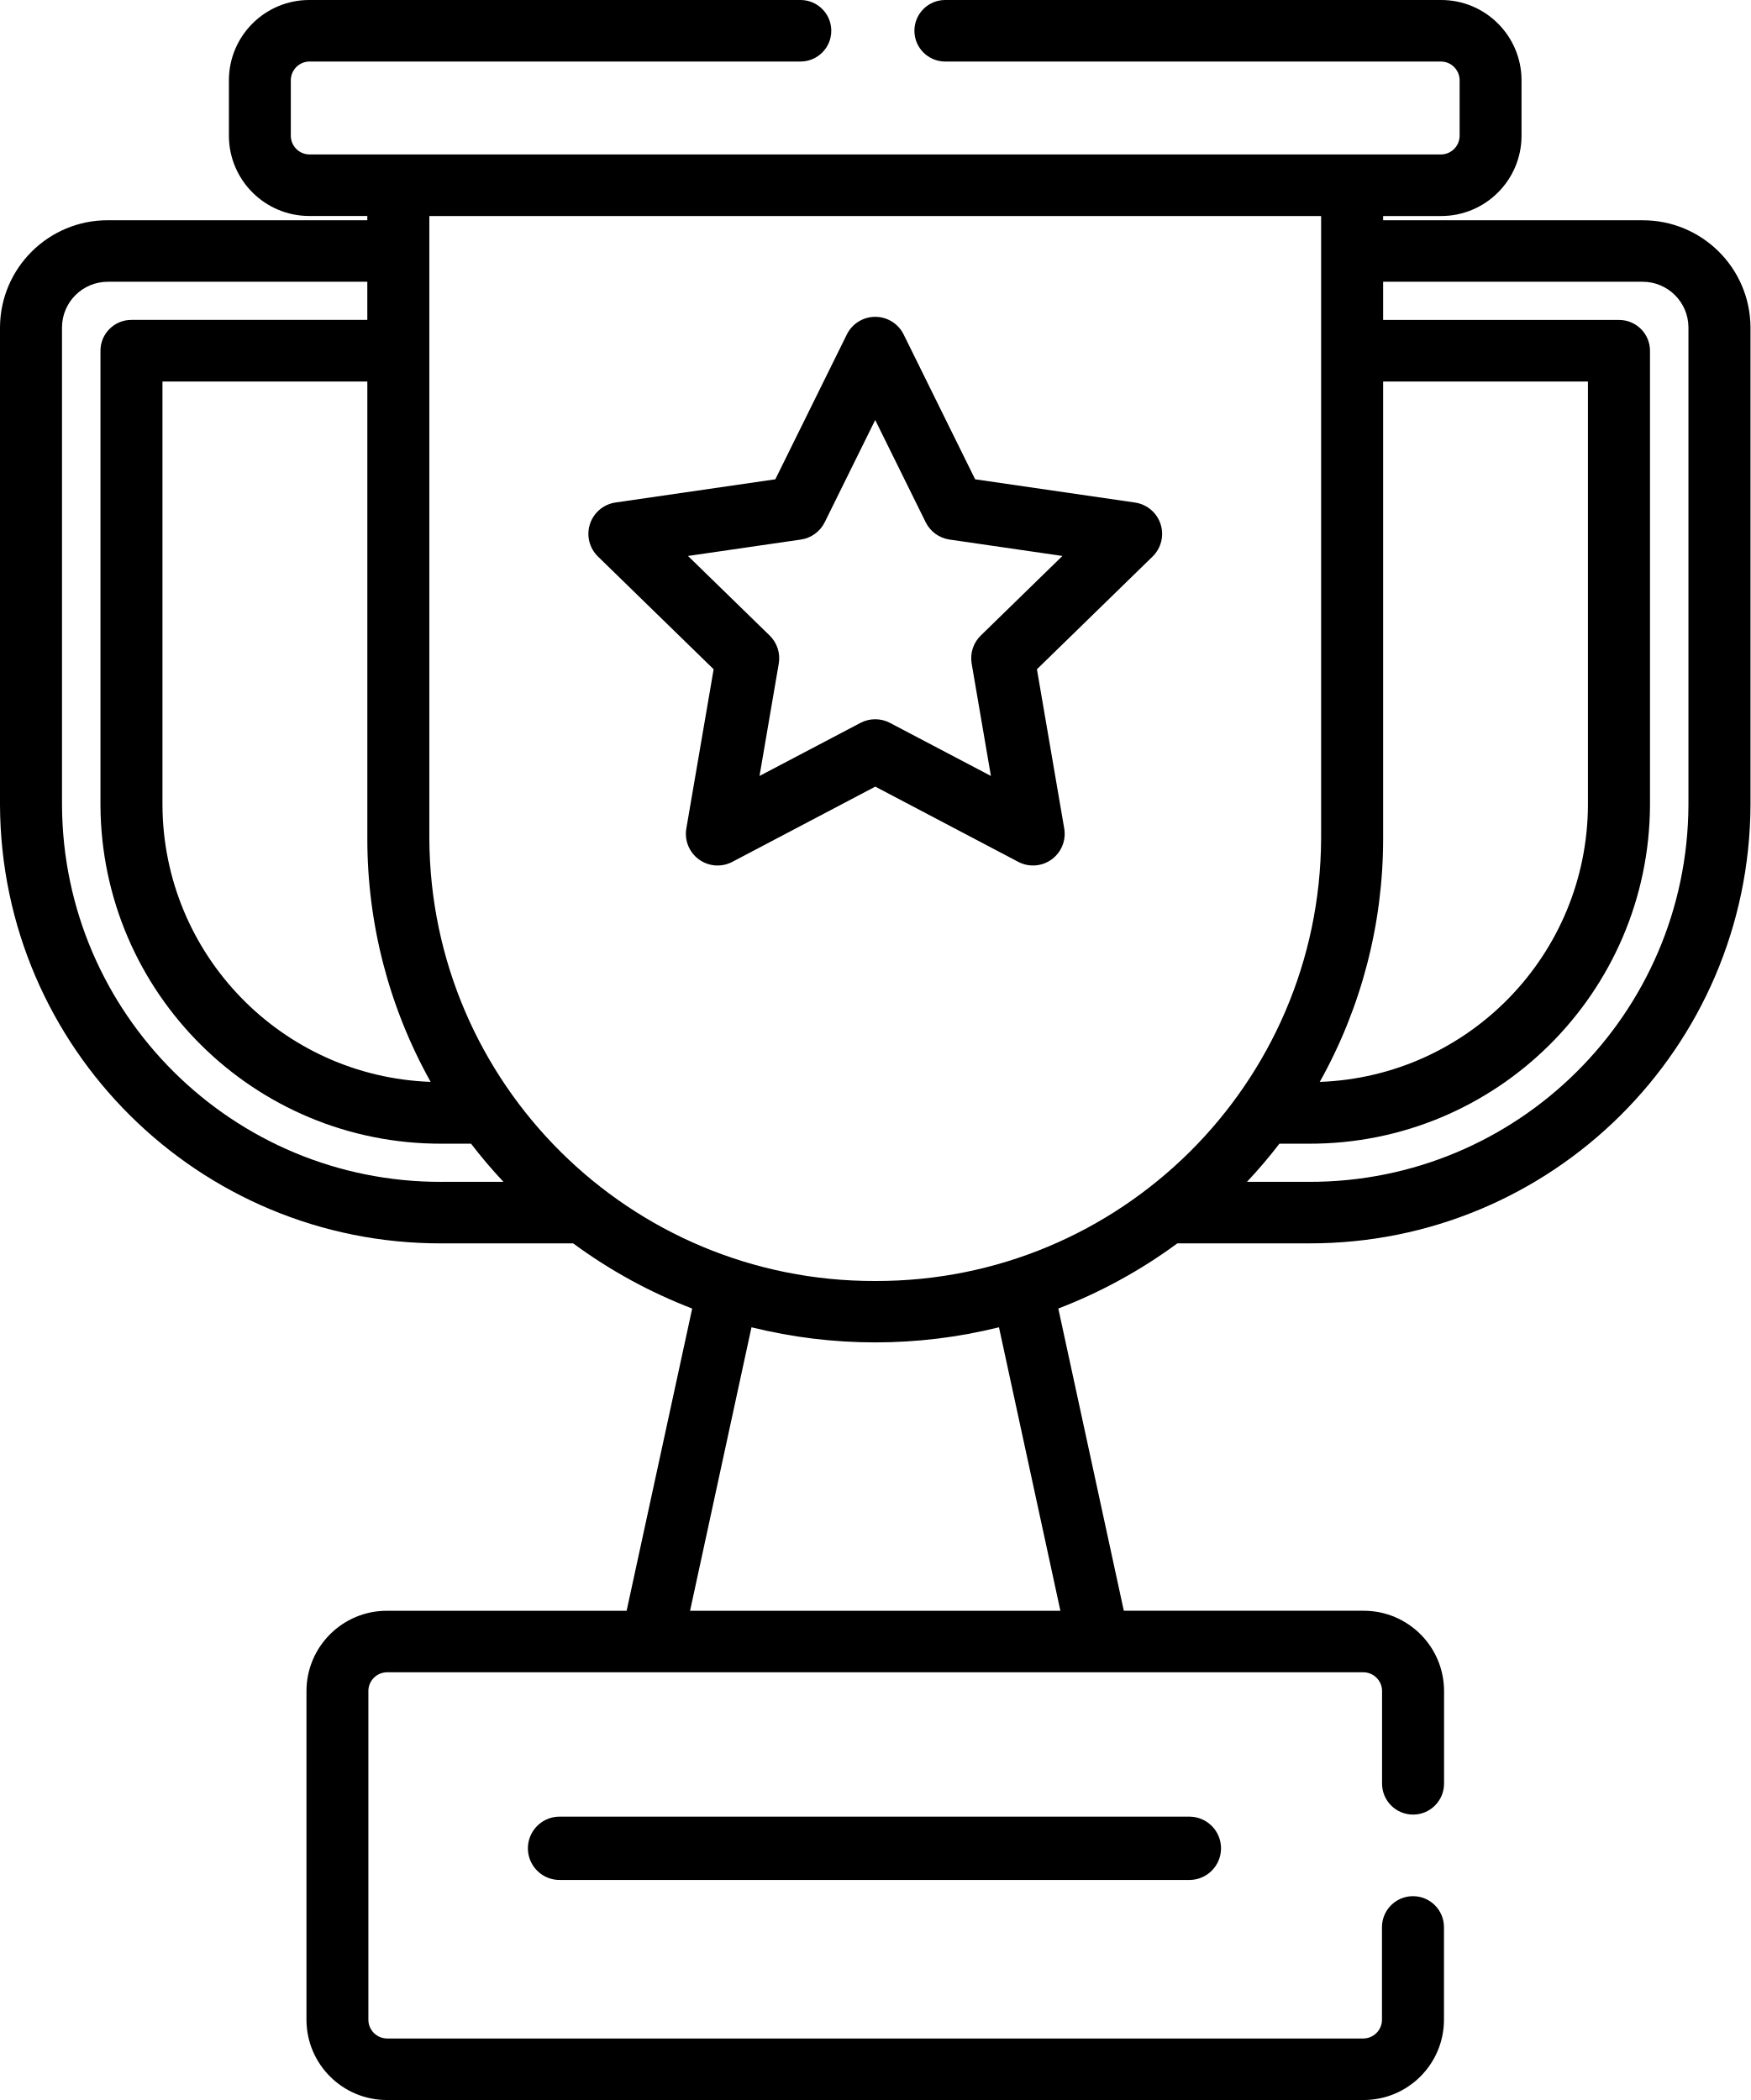
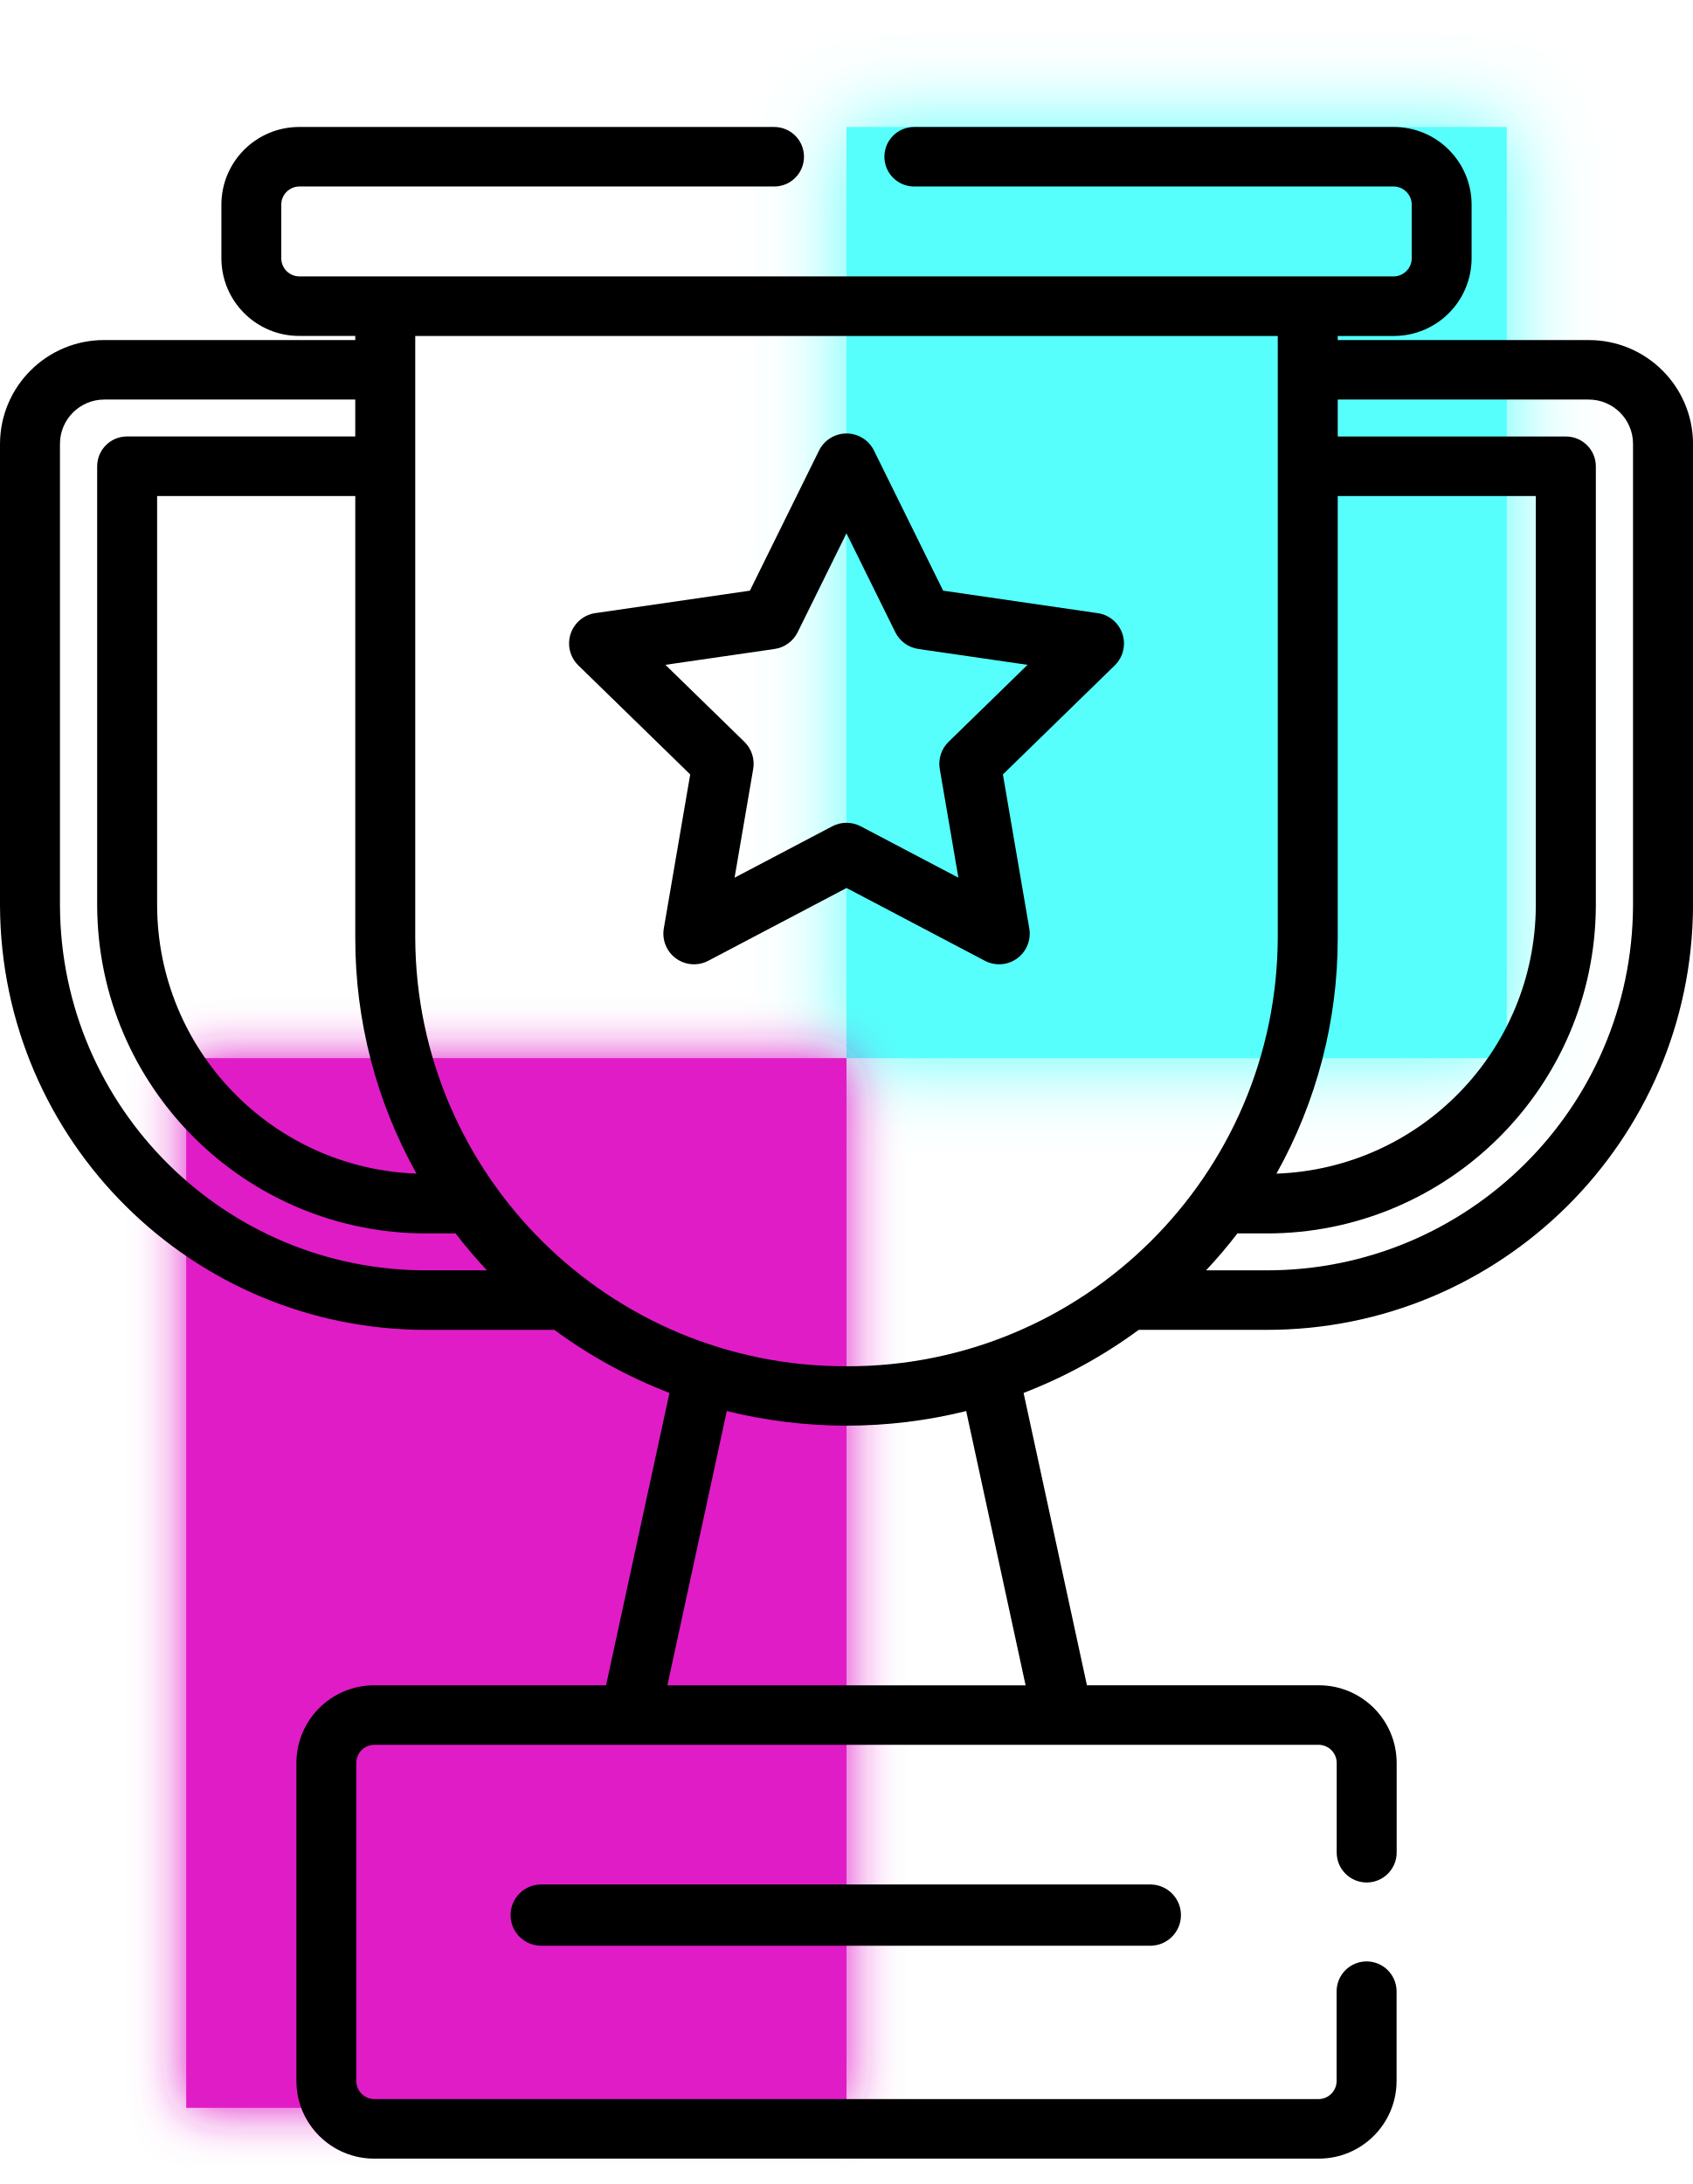
- <svg xmlns="http://www.w3.org/2000/svg" width="100" height="120" viewBox="0 0 100 120">
-   <g id="ranked" transform="translate(-44.248)">
-     <g id="Grupo_341" data-name="Grupo 341" transform="translate(44.248)">
-       <g id="Grupo_340" data-name="Grupo 340">
-         <path id="Trazado_148" data-name="Trazado 148" d="M138.082,12.587H123.264v-.243h3.307a4.593,4.593,0,0,0,4.6-4.571v-3.2A4.593,4.593,0,0,0,126.571,0H98.245a1.758,1.758,0,1,0,0,3.516h28.326a1.073,1.073,0,0,1,1.063,1.055v3.2a1.073,1.073,0,0,1-1.063,1.055H61.925a1.073,1.073,0,0,1-1.063-1.055v-3.2a1.073,1.073,0,0,1,1.063-1.055H89.98A1.758,1.758,0,1,0,89.98,0H61.925a4.593,4.593,0,0,0-4.6,4.571v3.2a4.593,4.593,0,0,0,4.6,4.571h3.307v.243H50.415a6.151,6.151,0,0,0-6.167,6.121v27.3A25.163,25.163,0,0,0,69.476,71.05h7.516a29.073,29.073,0,0,0,6.8,3.725L80.046,92.044H66.356a4.593,4.593,0,0,0-4.6,4.571v18.815a4.593,4.593,0,0,0,4.6,4.571H122.14a4.593,4.593,0,0,0,4.6-4.571v-5.306a1.771,1.771,0,0,0-3.542,0v5.306a1.073,1.073,0,0,1-1.063,1.055H66.356a1.073,1.073,0,0,1-1.063-1.055V96.614a1.073,1.073,0,0,1,1.063-1.055h55.784a1.073,1.073,0,0,1,1.063,1.055v5.306a1.771,1.771,0,0,0,3.542,0V96.614a4.593,4.593,0,0,0-4.6-4.571H108.45l-3.742-17.269a29.056,29.056,0,0,0,6.8-3.725h7.515a25.163,25.163,0,0,0,25.228-25.041v-27.3A6.15,6.15,0,0,0,138.082,12.587ZM65.233,21.8V47.911a28.45,28.45,0,0,0,3.617,13.911A15.9,15.9,0,0,1,53.529,46.009V21.8Zm4.243,45.735A21.631,21.631,0,0,1,47.79,46.009v-27.3A2.618,2.618,0,0,1,50.415,16.1H65.232v2.18H51.758a1.764,1.764,0,0,0-1.771,1.758V46.009A19.439,19.439,0,0,0,69.476,65.354h1.682q.872,1.136,1.852,2.18H69.476Zm35.351,24.51H83.67l3.509-16.2a29.382,29.382,0,0,0,14.139,0ZM94.248,73.2A25.41,25.41,0,0,1,68.775,47.911V12.345h50.947V47.911A25.41,25.41,0,0,1,94.248,73.2Zm29.016-25.285V21.8h11.7v24.21a15.9,15.9,0,0,1-15.32,15.813A28.455,28.455,0,0,0,123.264,47.911ZM119.02,67.534h-3.534q.979-1.043,1.853-2.18h1.682A19.439,19.439,0,0,0,138.51,46.009V20.041a1.764,1.764,0,0,0-1.771-1.758H123.264V16.1h14.818a2.618,2.618,0,0,1,2.624,2.605v27.3h0A21.631,21.631,0,0,1,119.02,67.534Z" transform="translate(-44.248)" />
+ <svg xmlns="http://www.w3.org/2000/svg" width="100" height="129" viewBox="0 0 100 129">
+   <defs>
+     <filter id="Rectangle_Copy_19" x="42.5" y="0" width="54" height="70" filterUnits="userSpaceOnUse">
+       <feOffset input="SourceAlpha" />
+       <feGaussianBlur stdDeviation="2.5" result="blur" />
+       <feFlood flood-color="#56fffb" />
+       <feComposite operator="in" in2="blur" />
+       <feComposite in="SourceGraphic" />
+     </filter>
+     <filter id="Rectangle_Copy_22" x="6.5" y="58" width="48" height="71" filterUnits="userSpaceOnUse">
+       <feOffset input="SourceAlpha" />
+       <feGaussianBlur stdDeviation="1.5" result="blur-2" />
+       <feFlood flood-color="#e01ac7" />
+       <feComposite operator="in" in2="blur-2" />
+       <feComposite in="SourceGraphic" />
+     </filter>
+   </defs>
+   <g id="Grupo_411" data-name="Grupo 411" transform="translate(-195 -1049.5)">
+     <g transform="matrix(1, 0, 0, 1, 195, 1049.5)" filter="url(#Rectangle_Copy_19)">
+       <rect id="Rectangle_Copy_19-2" data-name="Rectangle Copy 19" width="39" height="55" transform="translate(50 7.5)" fill="#56fffb" />
+     </g>
+     <g transform="matrix(1, 0, 0, 1, 195, 1049.5)" filter="url(#Rectangle_Copy_22)">
+       <rect id="Rectangle_Copy_22-2" data-name="Rectangle Copy 22" width="39" height="62" transform="translate(11 62.5)" fill="#e01ac7" />
+     </g>
+     <g id="ranked" transform="translate(150.752 1057)">
+       <g id="Grupo_341" data-name="Grupo 341" transform="translate(44.248)">
+         <g id="Grupo_340" data-name="Grupo 340">
+           <path id="Trazado_148" data-name="Trazado 148" d="M138.082,12.587H123.264v-.243h3.307a4.593,4.593,0,0,0,4.6-4.571v-3.2A4.593,4.593,0,0,0,126.571,0H98.245a1.758,1.758,0,1,0,0,3.516h28.326a1.073,1.073,0,0,1,1.063,1.055v3.2a1.073,1.073,0,0,1-1.063,1.055H61.925a1.073,1.073,0,0,1-1.063-1.055v-3.2a1.073,1.073,0,0,1,1.063-1.055H89.98A1.758,1.758,0,1,0,89.98,0H61.925a4.593,4.593,0,0,0-4.6,4.571v3.2a4.593,4.593,0,0,0,4.6,4.571h3.307v.243H50.415a6.151,6.151,0,0,0-6.167,6.121v27.3A25.163,25.163,0,0,0,69.476,71.05h7.516a29.073,29.073,0,0,0,6.8,3.725L80.046,92.044H66.356a4.593,4.593,0,0,0-4.6,4.571v18.815a4.593,4.593,0,0,0,4.6,4.571H122.14a4.593,4.593,0,0,0,4.6-4.571v-5.306a1.771,1.771,0,0,0-3.542,0v5.306a1.073,1.073,0,0,1-1.063,1.055H66.356a1.073,1.073,0,0,1-1.063-1.055V96.614a1.073,1.073,0,0,1,1.063-1.055h55.784a1.073,1.073,0,0,1,1.063,1.055v5.306a1.771,1.771,0,0,0,3.542,0V96.614a4.593,4.593,0,0,0-4.6-4.571H108.45l-3.742-17.269a29.056,29.056,0,0,0,6.8-3.725h7.515a25.163,25.163,0,0,0,25.228-25.041v-27.3A6.15,6.15,0,0,0,138.082,12.587ZM65.233,21.8V47.911a28.45,28.45,0,0,0,3.617,13.911A15.9,15.9,0,0,1,53.529,46.009V21.8Zm4.243,45.735A21.631,21.631,0,0,1,47.79,46.009v-27.3A2.618,2.618,0,0,1,50.415,16.1H65.232v2.18H51.758a1.764,1.764,0,0,0-1.771,1.758V46.009A19.439,19.439,0,0,0,69.476,65.354h1.682q.872,1.136,1.852,2.18H69.476Zm35.351,24.51H83.67l3.509-16.2a29.382,29.382,0,0,0,14.139,0ZM94.248,73.2A25.41,25.41,0,0,1,68.775,47.911V12.345h50.947V47.911A25.41,25.41,0,0,1,94.248,73.2Zm29.016-25.285V21.8h11.7v24.21a15.9,15.9,0,0,1-15.32,15.813A28.455,28.455,0,0,0,123.264,47.911ZM119.02,67.534h-3.534q.979-1.043,1.853-2.18h1.682A19.439,19.439,0,0,0,138.51,46.009V20.041a1.764,1.764,0,0,0-1.771-1.758H123.264V16.1h14.818a2.618,2.618,0,0,1,2.624,2.605v27.3h0A21.631,21.631,0,0,1,119.02,67.534Z" transform="translate(-44.248)" />
+         </g>
      </g>
-     </g>
-     <g id="Grupo_343" data-name="Grupo 343" transform="translate(74.45 103.809)">
-       <g id="Grupo_342" data-name="Grupo 342">
-         <path id="Trazado_149" data-name="Trazado 149" d="M211.691,444.86h-35.98a1.809,1.809,0,1,0,0,3.617h35.979a1.809,1.809,0,0,0,0-3.617Z" transform="translate(-173.903 -444.86)" />
+       <g id="Grupo_343" data-name="Grupo 343" transform="translate(74.45 103.809)">
+         <g id="Grupo_342" data-name="Grupo 342">
+           <path id="Trazado_149" data-name="Trazado 149" d="M211.691,444.86h-35.98a1.809,1.809,0,1,0,0,3.617h35.979a1.809,1.809,0,0,0,0-3.617Z" transform="translate(-173.903 -444.86)" />
+         </g>
      </g>
-     </g>
-     <g id="Grupo_345" data-name="Grupo 345" transform="translate(77.858 18.106)">
-       <g id="Grupo_344" data-name="Grupo 344">
-         <path id="Trazado_150" data-name="Trazado 150" d="M219.266,88.629,210.132,87.3l-4.085-8.277a1.81,1.81,0,0,0-3.244,0L198.718,87.3l-9.135,1.327a1.81,1.81,0,0,0-1,3.085l6.61,6.443-1.56,9.1a1.81,1.81,0,0,0,2.625,1.907l8.17-4.3,8.17,4.3a1.81,1.81,0,0,0,2.624-1.907l-1.56-9.1,6.61-6.443A1.81,1.81,0,0,0,219.266,88.629Zm-8.813,7.6a1.808,1.808,0,0,0-.52,1.6l1.1,6.423-5.768-3.033a1.81,1.81,0,0,0-1.683,0l-5.768,3.033,1.1-6.423a1.809,1.809,0,0,0-.52-1.6l-4.666-4.548,6.449-.937a1.808,1.808,0,0,0,1.362-.989l2.884-5.843,2.884,5.843a1.809,1.809,0,0,0,1.362.989l6.449.937Z" transform="translate(-188.034 -78.018)" />
+       <g id="Grupo_345" data-name="Grupo 345" transform="translate(77.858 18.106)">
+         <g id="Grupo_344" data-name="Grupo 344">
+           <path id="Trazado_150" data-name="Trazado 150" d="M219.266,88.629,210.132,87.3l-4.085-8.277a1.81,1.81,0,0,0-3.244,0L198.718,87.3l-9.135,1.327a1.81,1.81,0,0,0-1,3.085l6.61,6.443-1.56,9.1a1.81,1.81,0,0,0,2.625,1.907l8.17-4.3,8.17,4.3a1.81,1.81,0,0,0,2.624-1.907l-1.56-9.1,6.61-6.443A1.81,1.81,0,0,0,219.266,88.629Zm-8.813,7.6a1.808,1.808,0,0,0-.52,1.6l1.1,6.423-5.768-3.033a1.81,1.81,0,0,0-1.683,0l-5.768,3.033,1.1-6.423a1.809,1.809,0,0,0-.52-1.6l-4.666-4.548,6.449-.937a1.808,1.808,0,0,0,1.362-.989l2.884-5.843,2.884,5.843a1.809,1.809,0,0,0,1.362.989l6.449.937Z" transform="translate(-188.034 -78.018)" />
+         </g>
      </g>
    </g>
  </g>
</svg>
